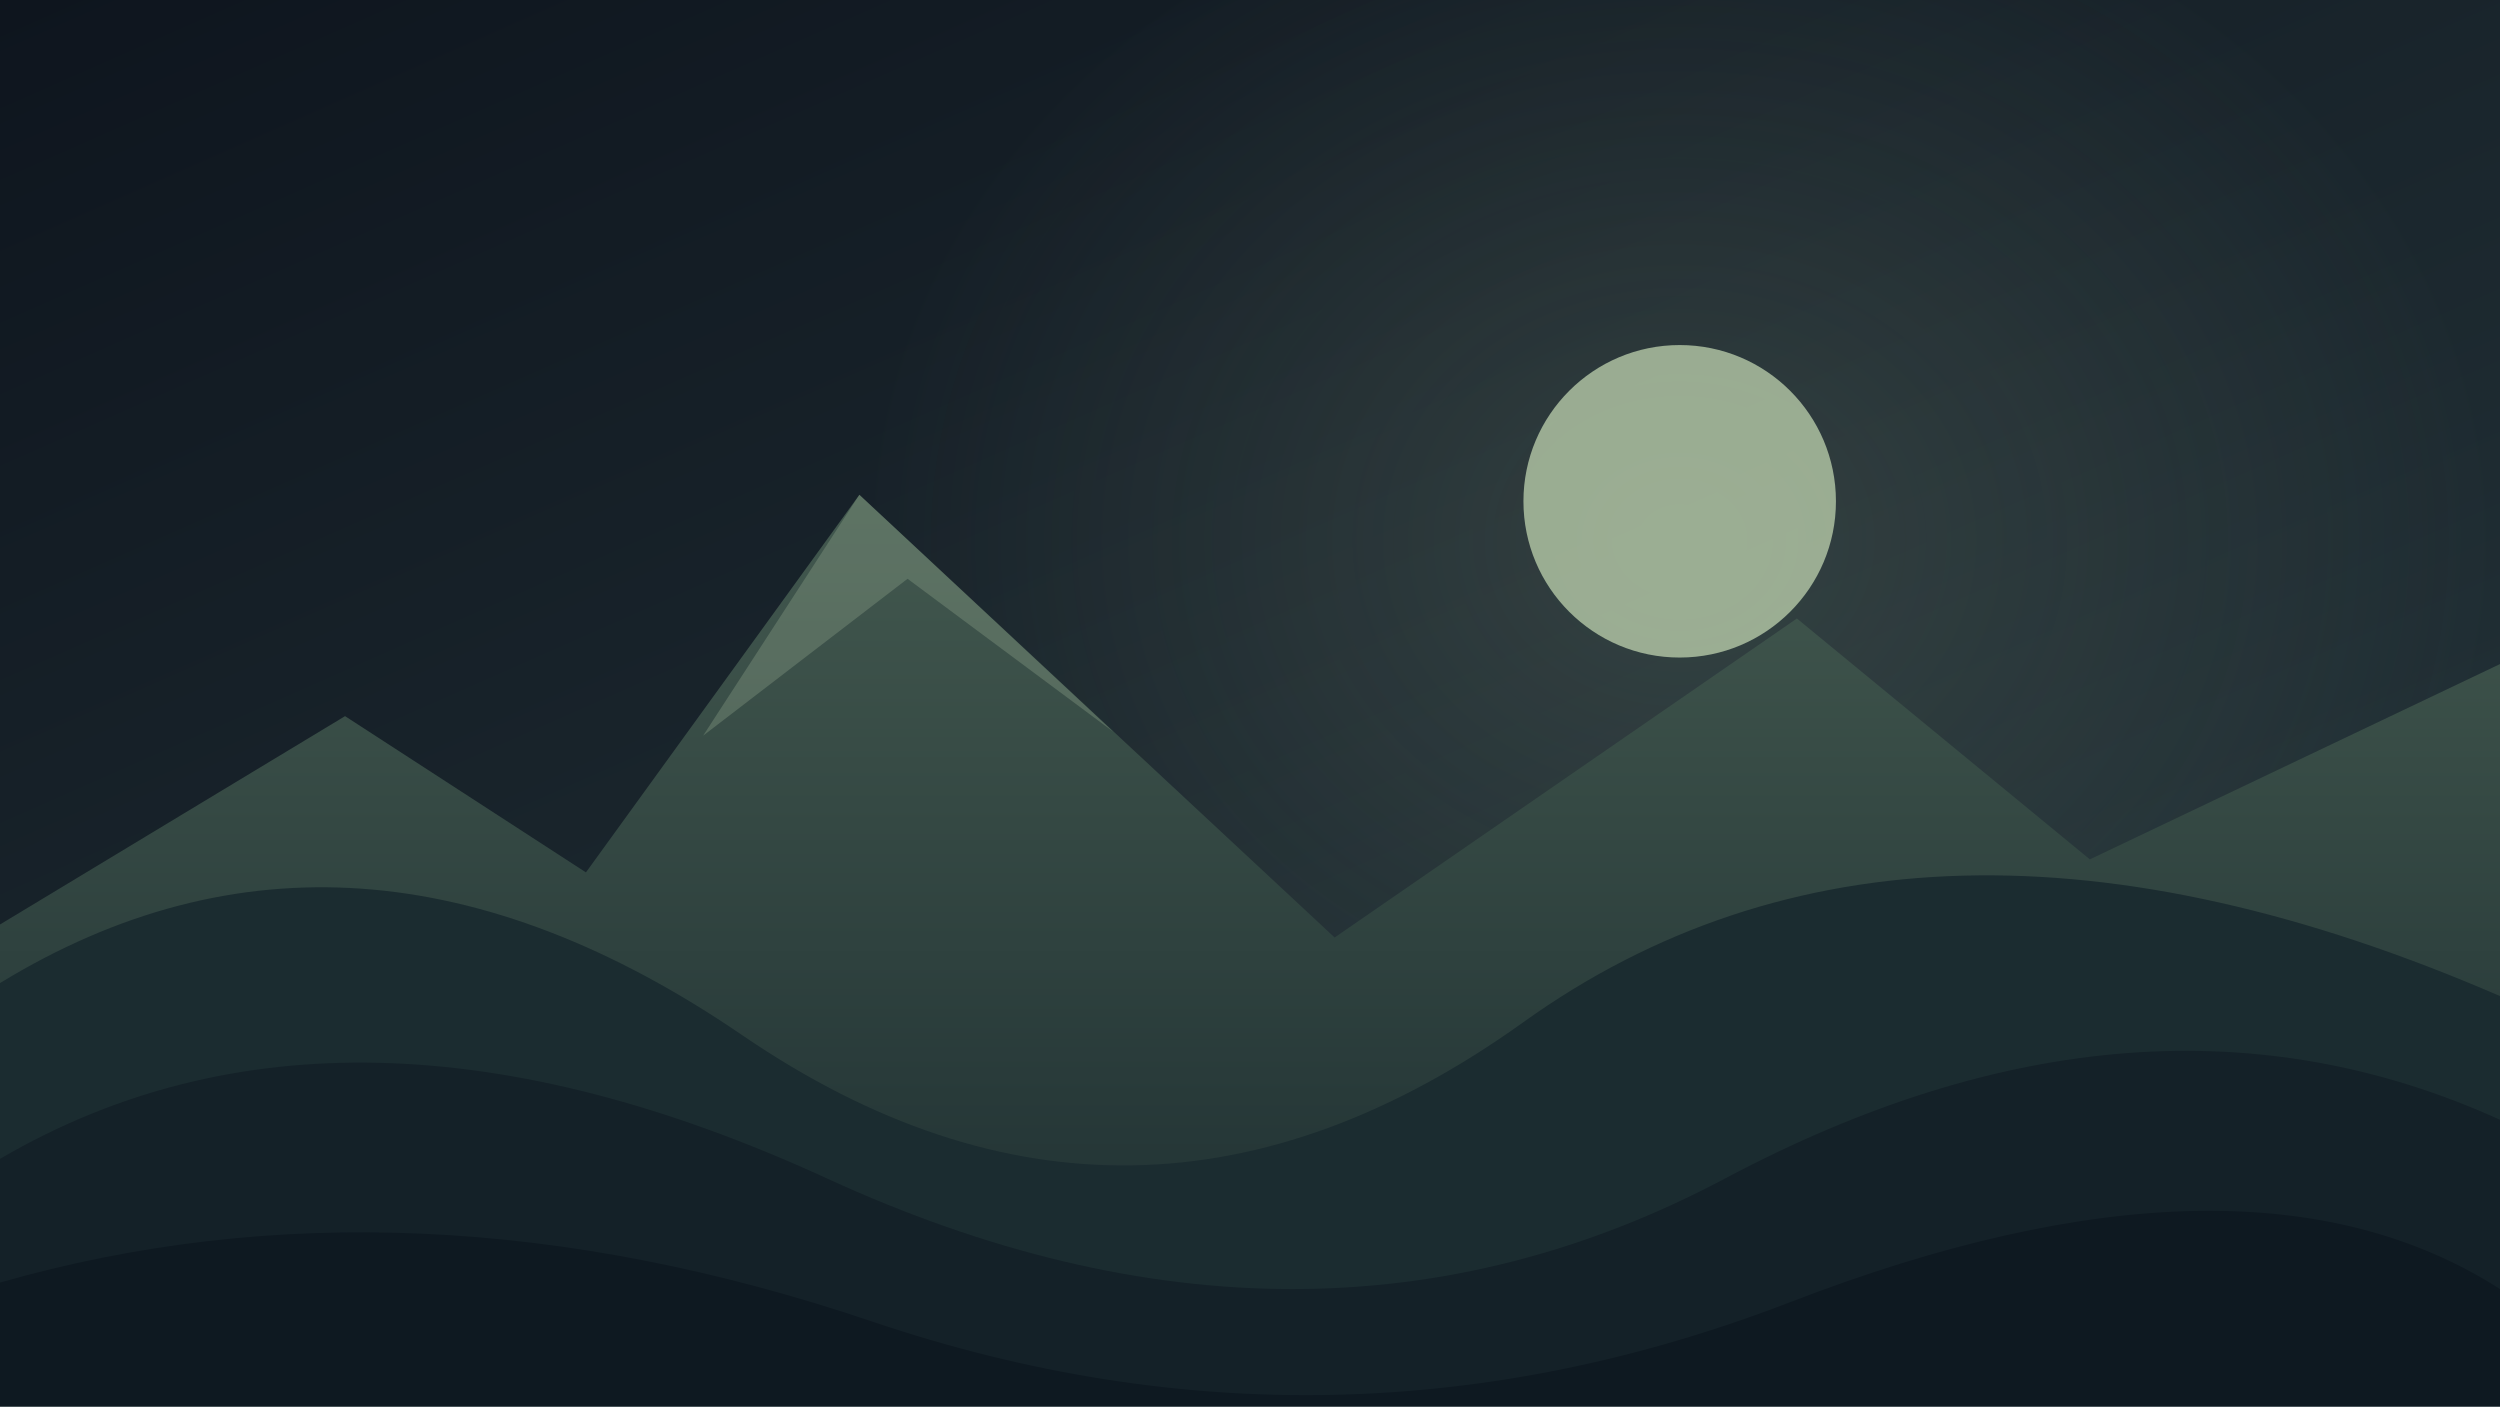
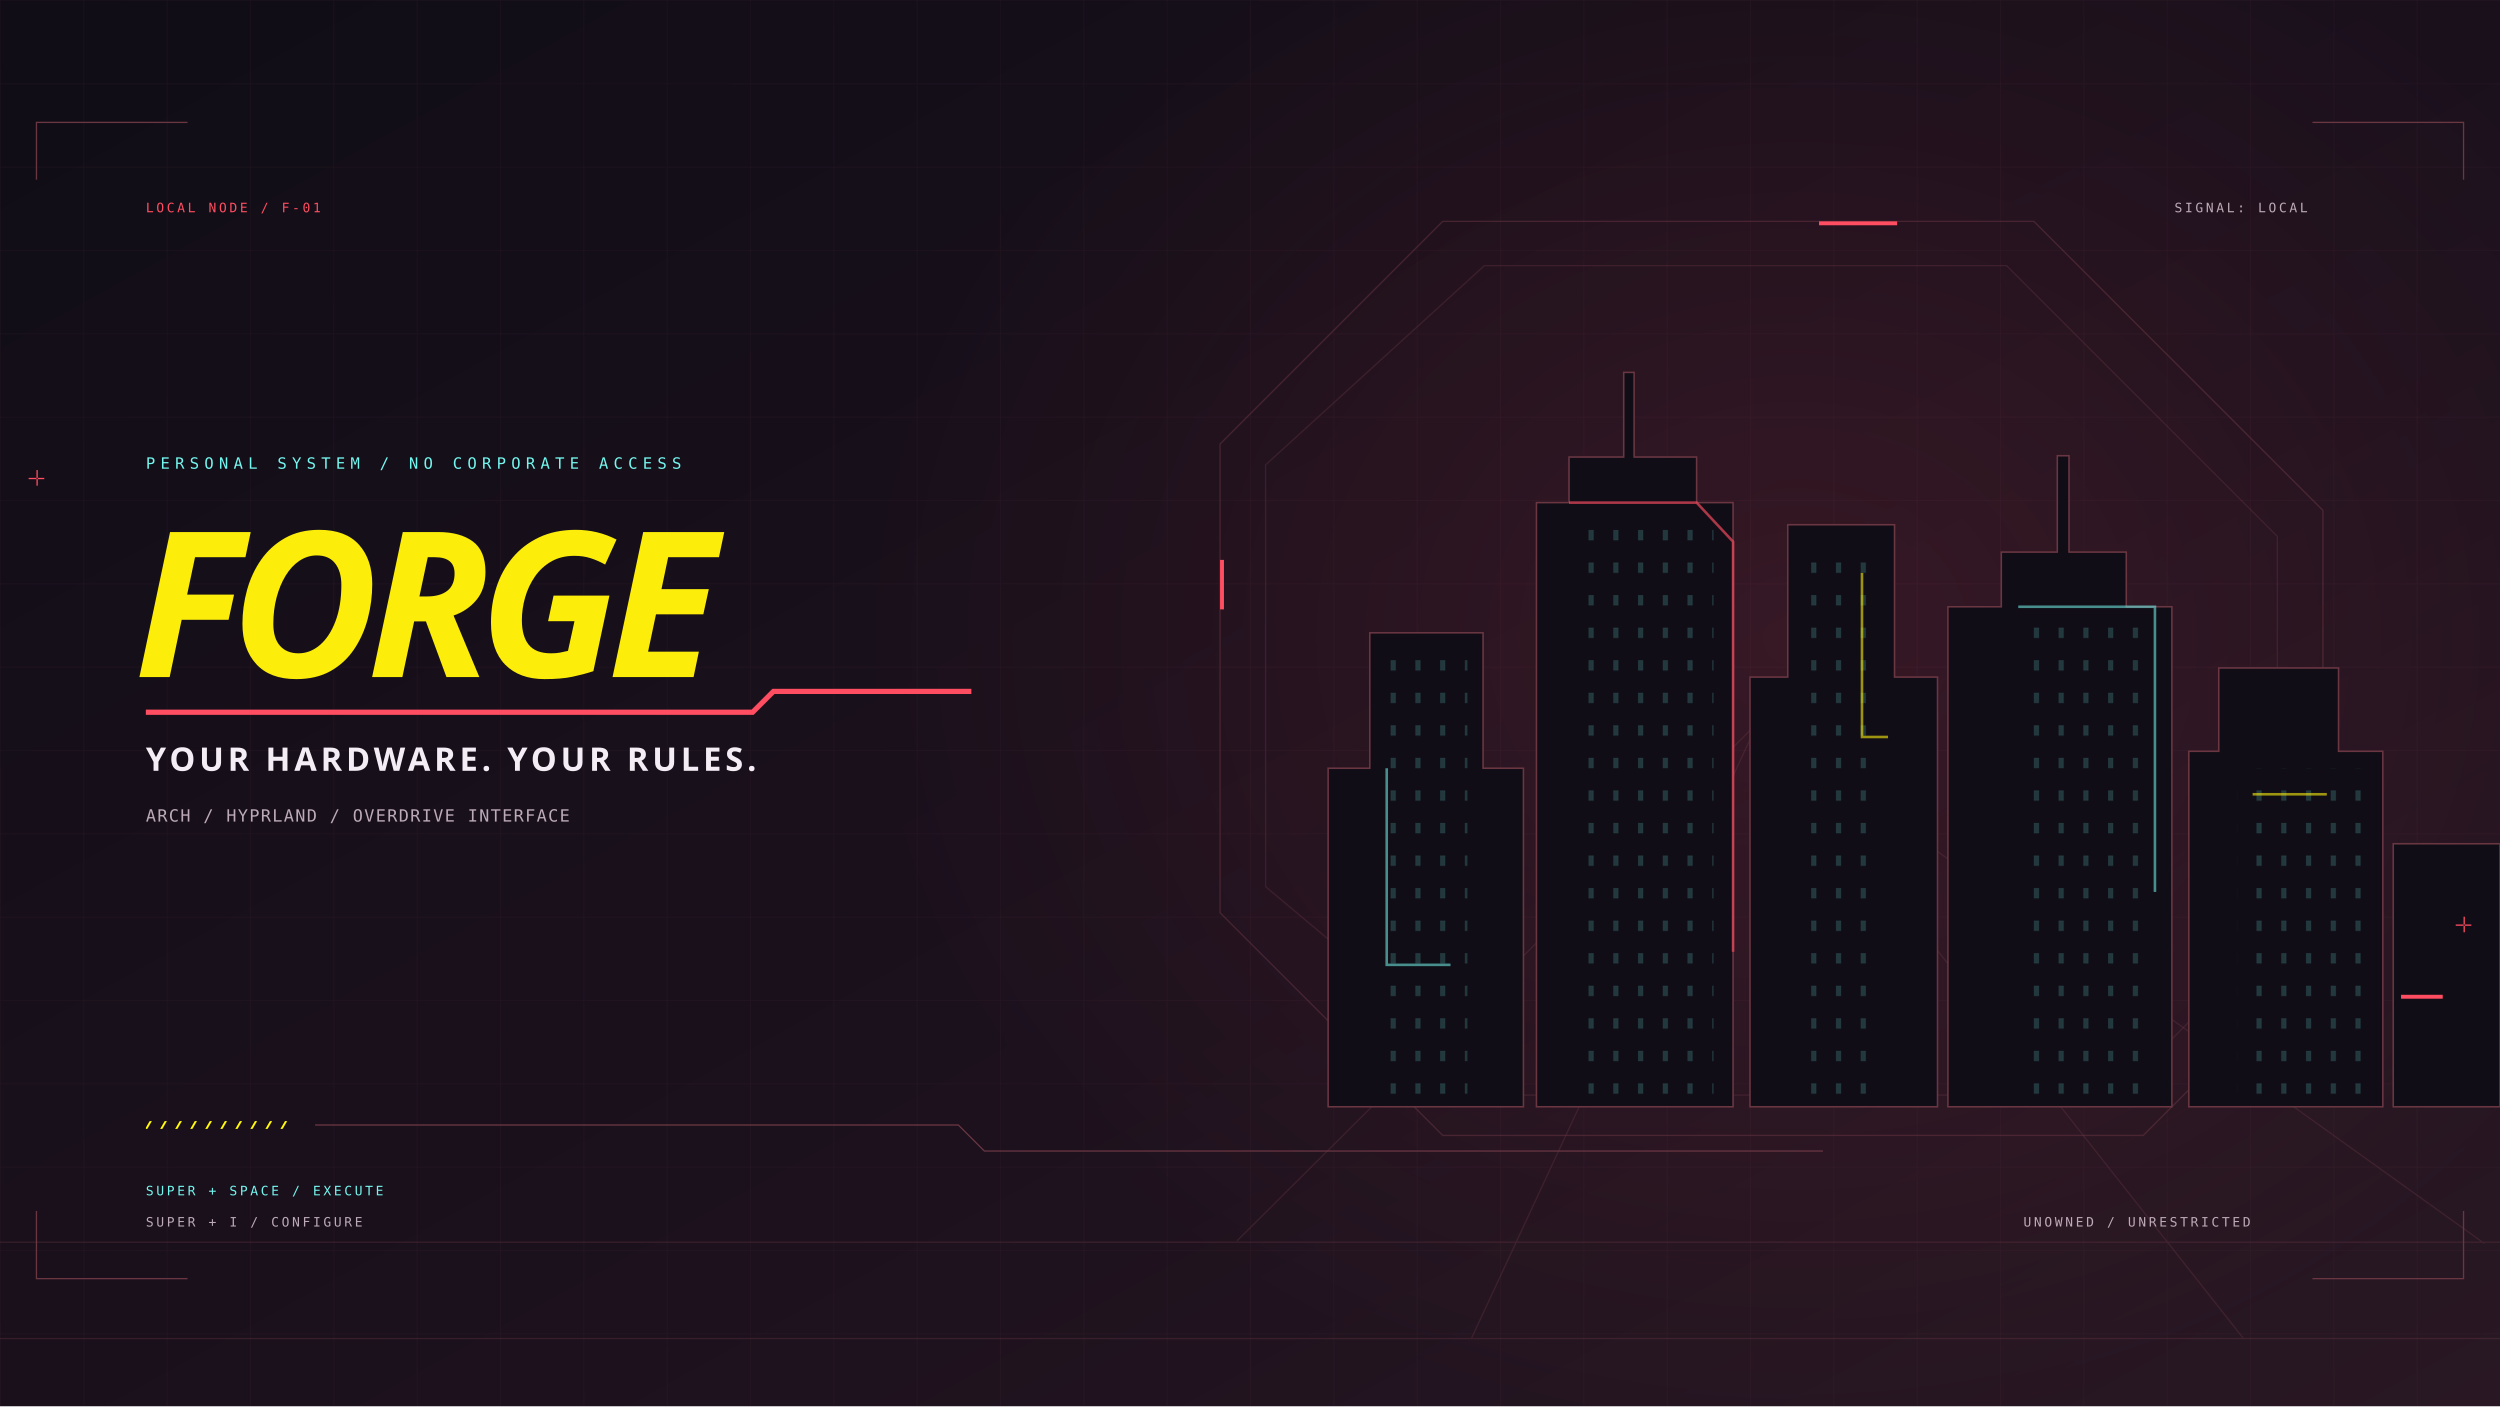
- <svg xmlns="http://www.w3.org/2000/svg" width="3840" height="2160" viewBox="0 0 3840 2160">
+ <svg xmlns="http://www.w3.org/2000/svg" width="3840" height="2160" viewBox="0 0 1920 1080">
  <defs>
-     <linearGradient id="sky" x2="0.8" y2="1">
-       <stop stop-color="#0e151e" />
-       <stop offset="1" stop-color="#25353a" />
+     <linearGradient id="sky" x2="1" y2="1">
+       <stop stop-color="#100d16" />
+       <stop offset=".6" stop-color="#1c111d" />
+       <stop offset="1" stop-color="#291823" />
    </linearGradient>
-     <radialGradient id="halo">
-       <stop stop-color="#b5c9a8" stop-opacity=".16" />
-       <stop offset="1" stop-color="#b5c9a8" stop-opacity="0" />
+     <radialGradient id="signal">
+       <stop stop-color="#ff4d61" stop-opacity=".12" />
+       <stop offset="1" stop-color="#ff4d61" stop-opacity="0" />
    </radialGradient>
-     <linearGradient id="ridge" x2="0" y2="1">
-       <stop stop-color="#43594f" />
-       <stop offset="1" stop-color="#1a2a2e" />
-     </linearGradient>
+     <pattern id="grid" width="64" height="64" patternUnits="userSpaceOnUse">
+       <path d="M64 0H0V64" fill="none" stroke="#ab5064" stroke-opacity=".1" stroke-width=".7" />
+     </pattern>
+     <pattern id="windows" width="19" height="25" patternUnits="userSpaceOnUse">
+       <path d="M4 7h4v8H4z" fill="#74f7ef" opacity=".18" />
+     </pattern>
+     <pattern id="hatch" width="10" height="10" patternUnits="userSpaceOnUse" patternTransform="rotate(30)">
+       <path d="M0 0v10" stroke="#fcee0a" stroke-width="3" />
+     </pattern>
  </defs>
-   <path fill="url(#sky)" d="M0 0h3840v2160H0z" />
-   <ellipse cx="2580" cy="830" rx="1260" ry="1070" fill="url(#halo)" />
-   <circle cx="2580" cy="770" r="240" fill="#b5c9a8" opacity=".8" />
-   <path d="M0 1420 530 1100 900 1340 1320 760 2050 1440 2760 950 3210 1320 3840 1020V2160H0Z" fill="url(#ridge)" />
-   <path d="m1080 1130 240-370 390 364-316-235-314 241" fill="#b5c9a8" opacity=".24" />
-   <path d="M0 1510Q540 1180 1140 1590T2340 1570 3840 1530V2160H0Z" fill="#1b2c30" />
-   <path d="M0 1780Q530 1470 1270 1810T2650 1810 3840 1720V2160H0Z" fill="#142128" />
-   <path d="M0 1970Q630 1790 1340 2030T2750 2000 3840 1980V2160H0Z" fill="#0e1921" />
+   <path fill="url(#sky)" d="M0 0h1920v1080H0z" />
+   <path fill="url(#grid)" d="M0 0h1920v1080H0z" />
+   <ellipse cx="1380" cy="490" rx="720" ry="620" fill="url(#signal)" />
+   <g fill="none" stroke="#693642">
+     <path d="M28 138V94h116M1776 94h116v44M28 930v52h116M1776 982h116v-52" />
+     <path d="M1108 170h454l222 222v342l-138 138h-538l-171-171V341z" opacity=".5" />
+     <path d="M1140 204h401l208 208v305l-124 124h-462L972 681V357z" opacity=".35" />
+     <path d="M950 953 1350 555 1908 955M1130 1028l220-473 373 473M0 954h1920M0 1028h1920" opacity=".35" />
+   </g>
+   <g fill="#100d16" stroke="#693642" stroke-width="1.2">
+     <path d="M1020 850V590h32V486h87v104h31v260z" />
+     <path d="M1180 850V386h25v-35h42v-65h8v65h48v35h28v464z" />
+     <path d="M1344 850V520h29V403h82v117h33v330z" />
+     <path d="M1496 850V466h41v-42h43v-74h9v74h44v42h35v384z" />
+     <path d="M1681 850V577h23V513h92v64h34v273z" />
+     <path d="M1838 850V648h82v202z" />
+   </g>
+   <g fill="url(#windows)">
+     <path d="M1066 506h61v344h-61zM1215 400h101v450h-101zM1385 421h58v429h-58zM1550 480h100v370h-100zM1718 590h98v260h-98z" />
+   </g>
+   <g fill="none" stroke-width="2">
+     <path d="M1205 386h98l28 30v315" stroke="#ff4d61" opacity=".65" />
+     <path d="M1550 466h105v219M1065 590v151h49" stroke="#74f7ef" opacity=".55" />
+     <path d="M1430 440v126h20M1730 610h57" stroke="#fcee0a" opacity=".6" />
+   </g>
+   <g font-family="Noto Sans, sans-serif">
+     <text x="112" y="360" fill="#74f7ef" font-family="monospace" font-size="12" letter-spacing="4">PERSONAL SYSTEM / NO CORPORATE ACCESS</text>
+     <text x="103" y="520" fill="#fcee0a" font-size="156" font-weight="900" font-style="italic" letter-spacing="-9">FORGE</text>
+     <path d="M112 547h466l16-16h152" fill="none" stroke="#ff4d61" stroke-width="4" />
+     <text x="112" y="592" fill="#f4edf5" font-size="25" font-weight="800" letter-spacing="3">YOUR HARDWARE. YOUR RULES.</text>
+     <text x="112" y="631" fill="#bdaab8" font-family="monospace" font-size="13" letter-spacing="1">ARCH / HYPRLAND / OVERDRIVE INTERFACE</text>
+   </g>
+   <g font-family="monospace" font-size="10" letter-spacing="2">
+     <text x="112" y="163" fill="#ff4d61">LOCAL NODE / F-01</text>
+     <text x="1670" y="163" fill="#bdaab8">SIGNAL: LOCAL</text>
+     <text x="112" y="918" fill="#74f7ef">SUPER + SPACE / EXECUTE</text>
+     <text x="112" y="942" fill="#bdaab8">SUPER + I / CONFIGURE</text>
+     <text x="1554" y="942" fill="#bdaab8">UNOWNED / UNRESTRICTED</text>
+   </g>
+   <path d="M112 861h112v6H112z" fill="url(#hatch)" />
+   <path d="M242 864h494l20 20h644" fill="none" stroke="#693642" />
+   <g fill="#ff4d61">
+     <path d="M1397 170h60v3h-60zM937 430h3v38h-3zM1844 764h32v3h-32z" />
+     <path d="M22 367h12v1H22zM28 361v12h1v-12zM1886 710h12v1h-12zM1892 704v12h1v-12z" />
+   </g>
</svg>
